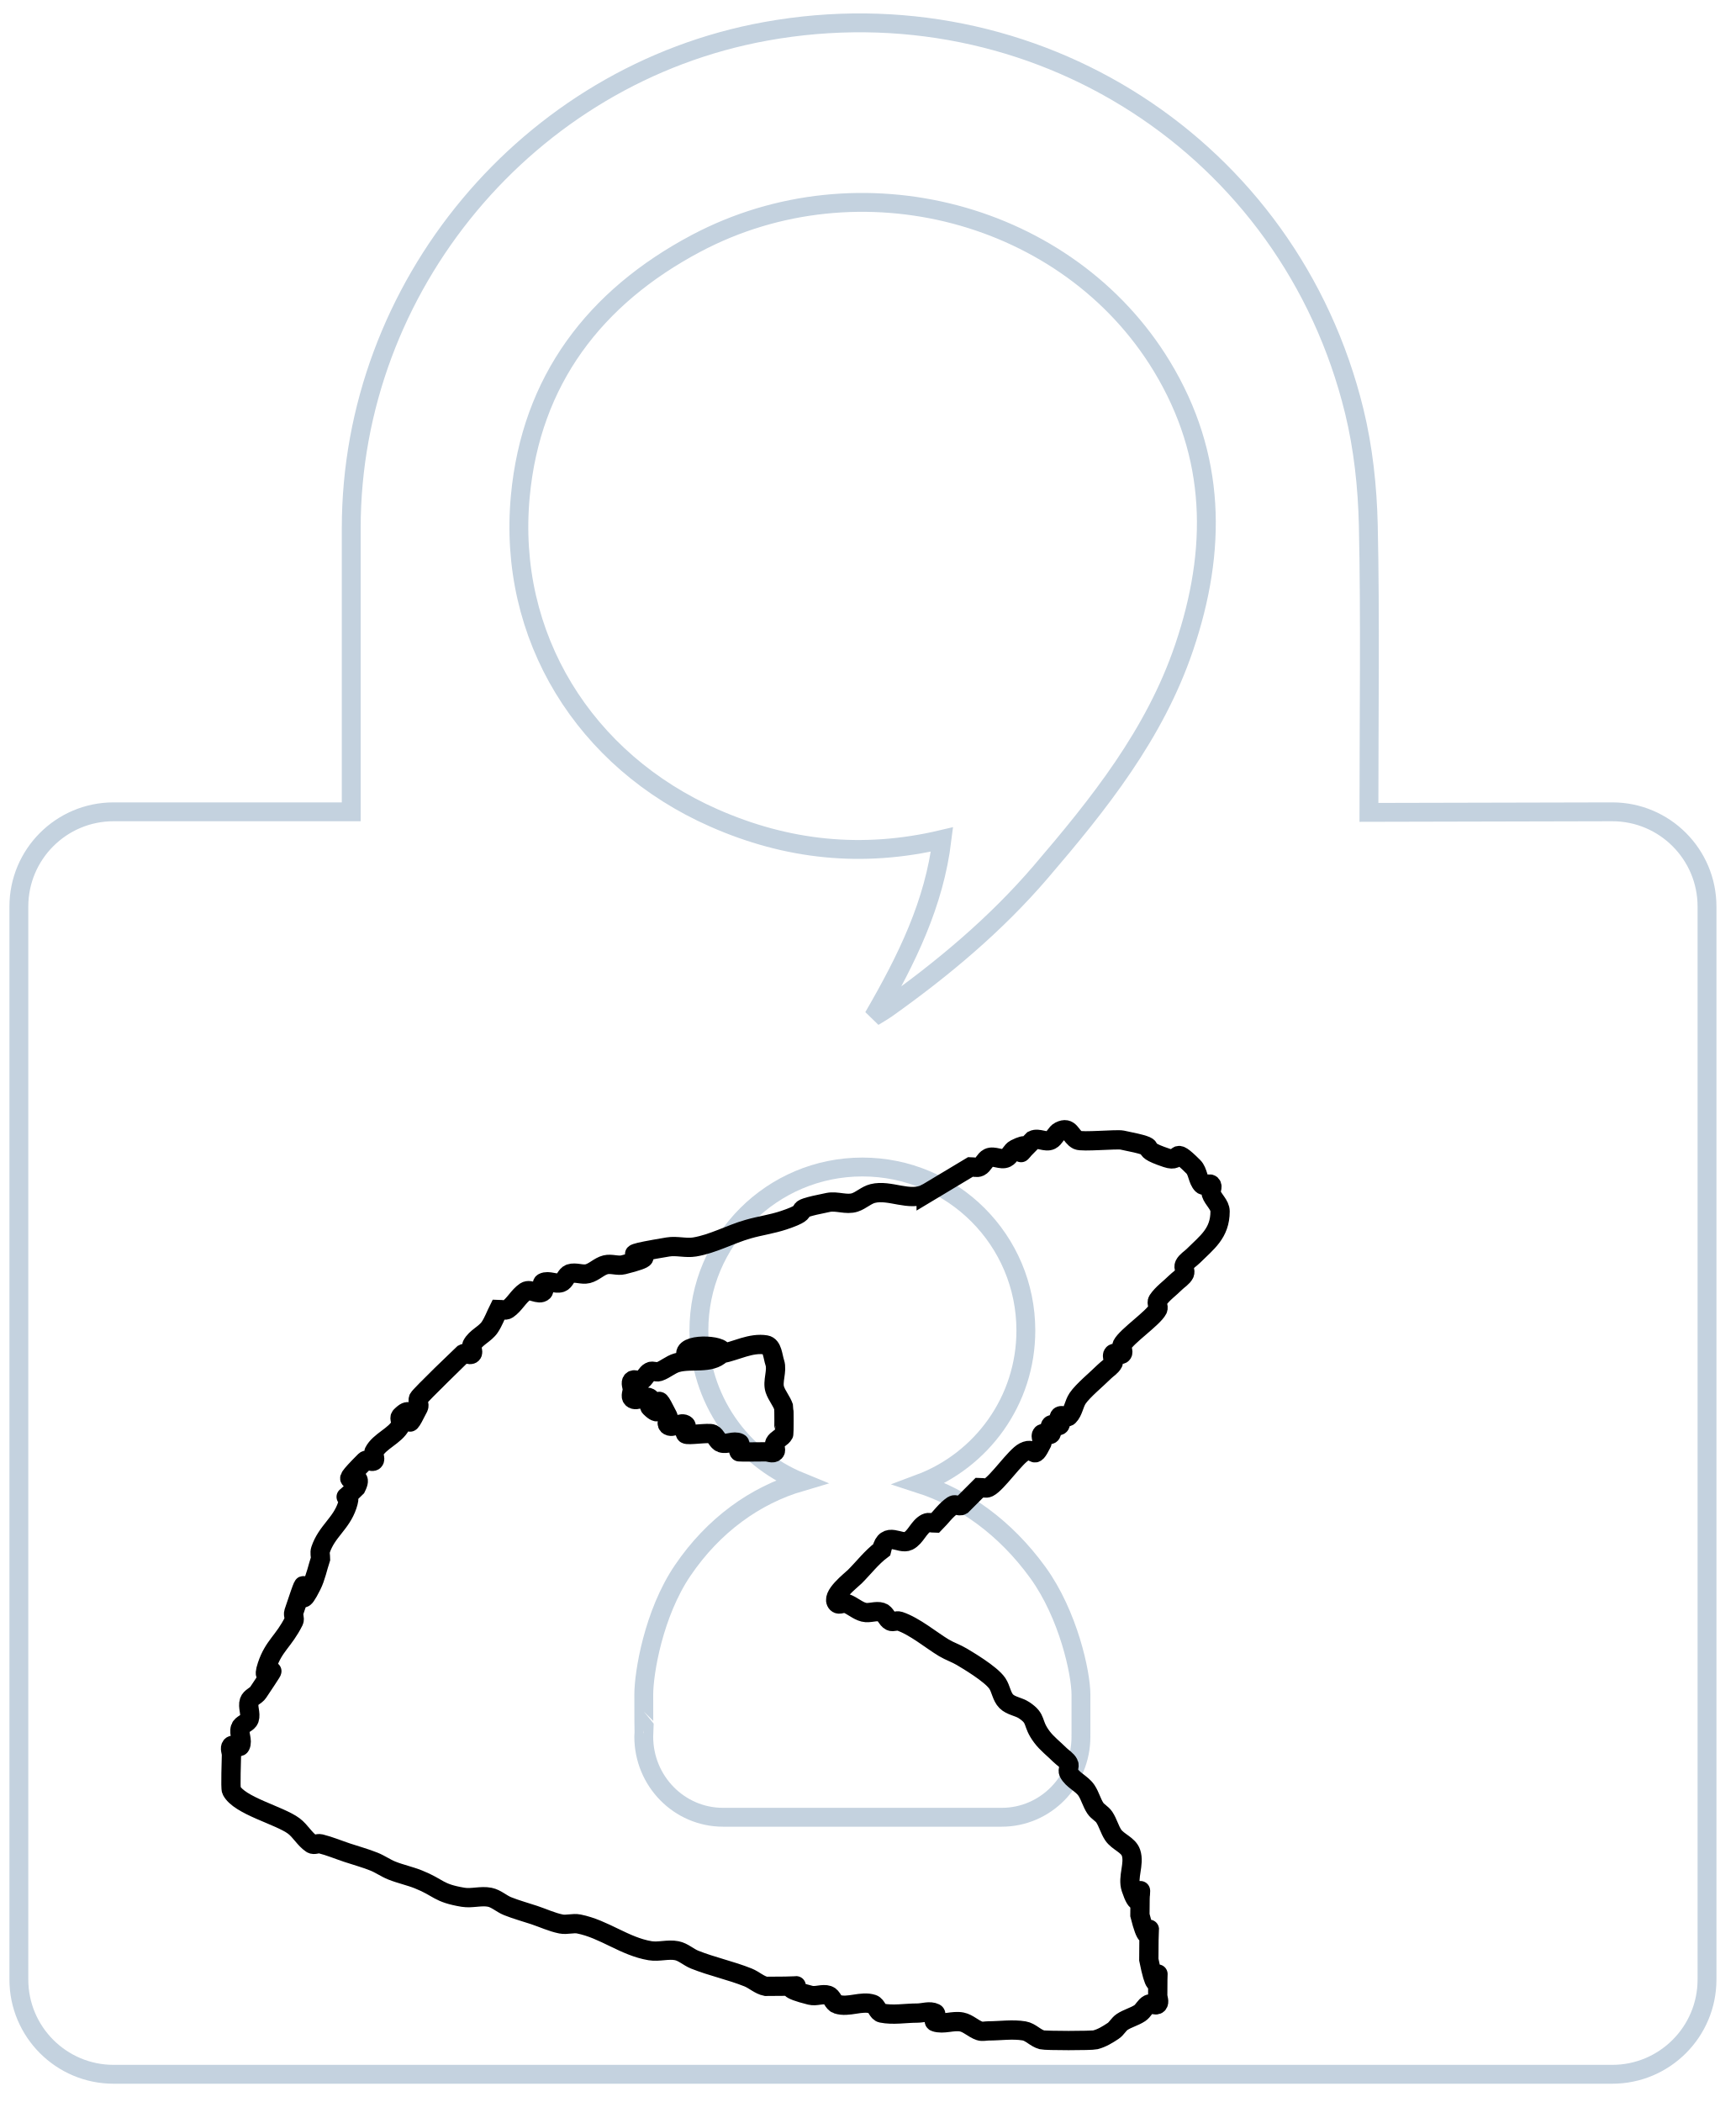
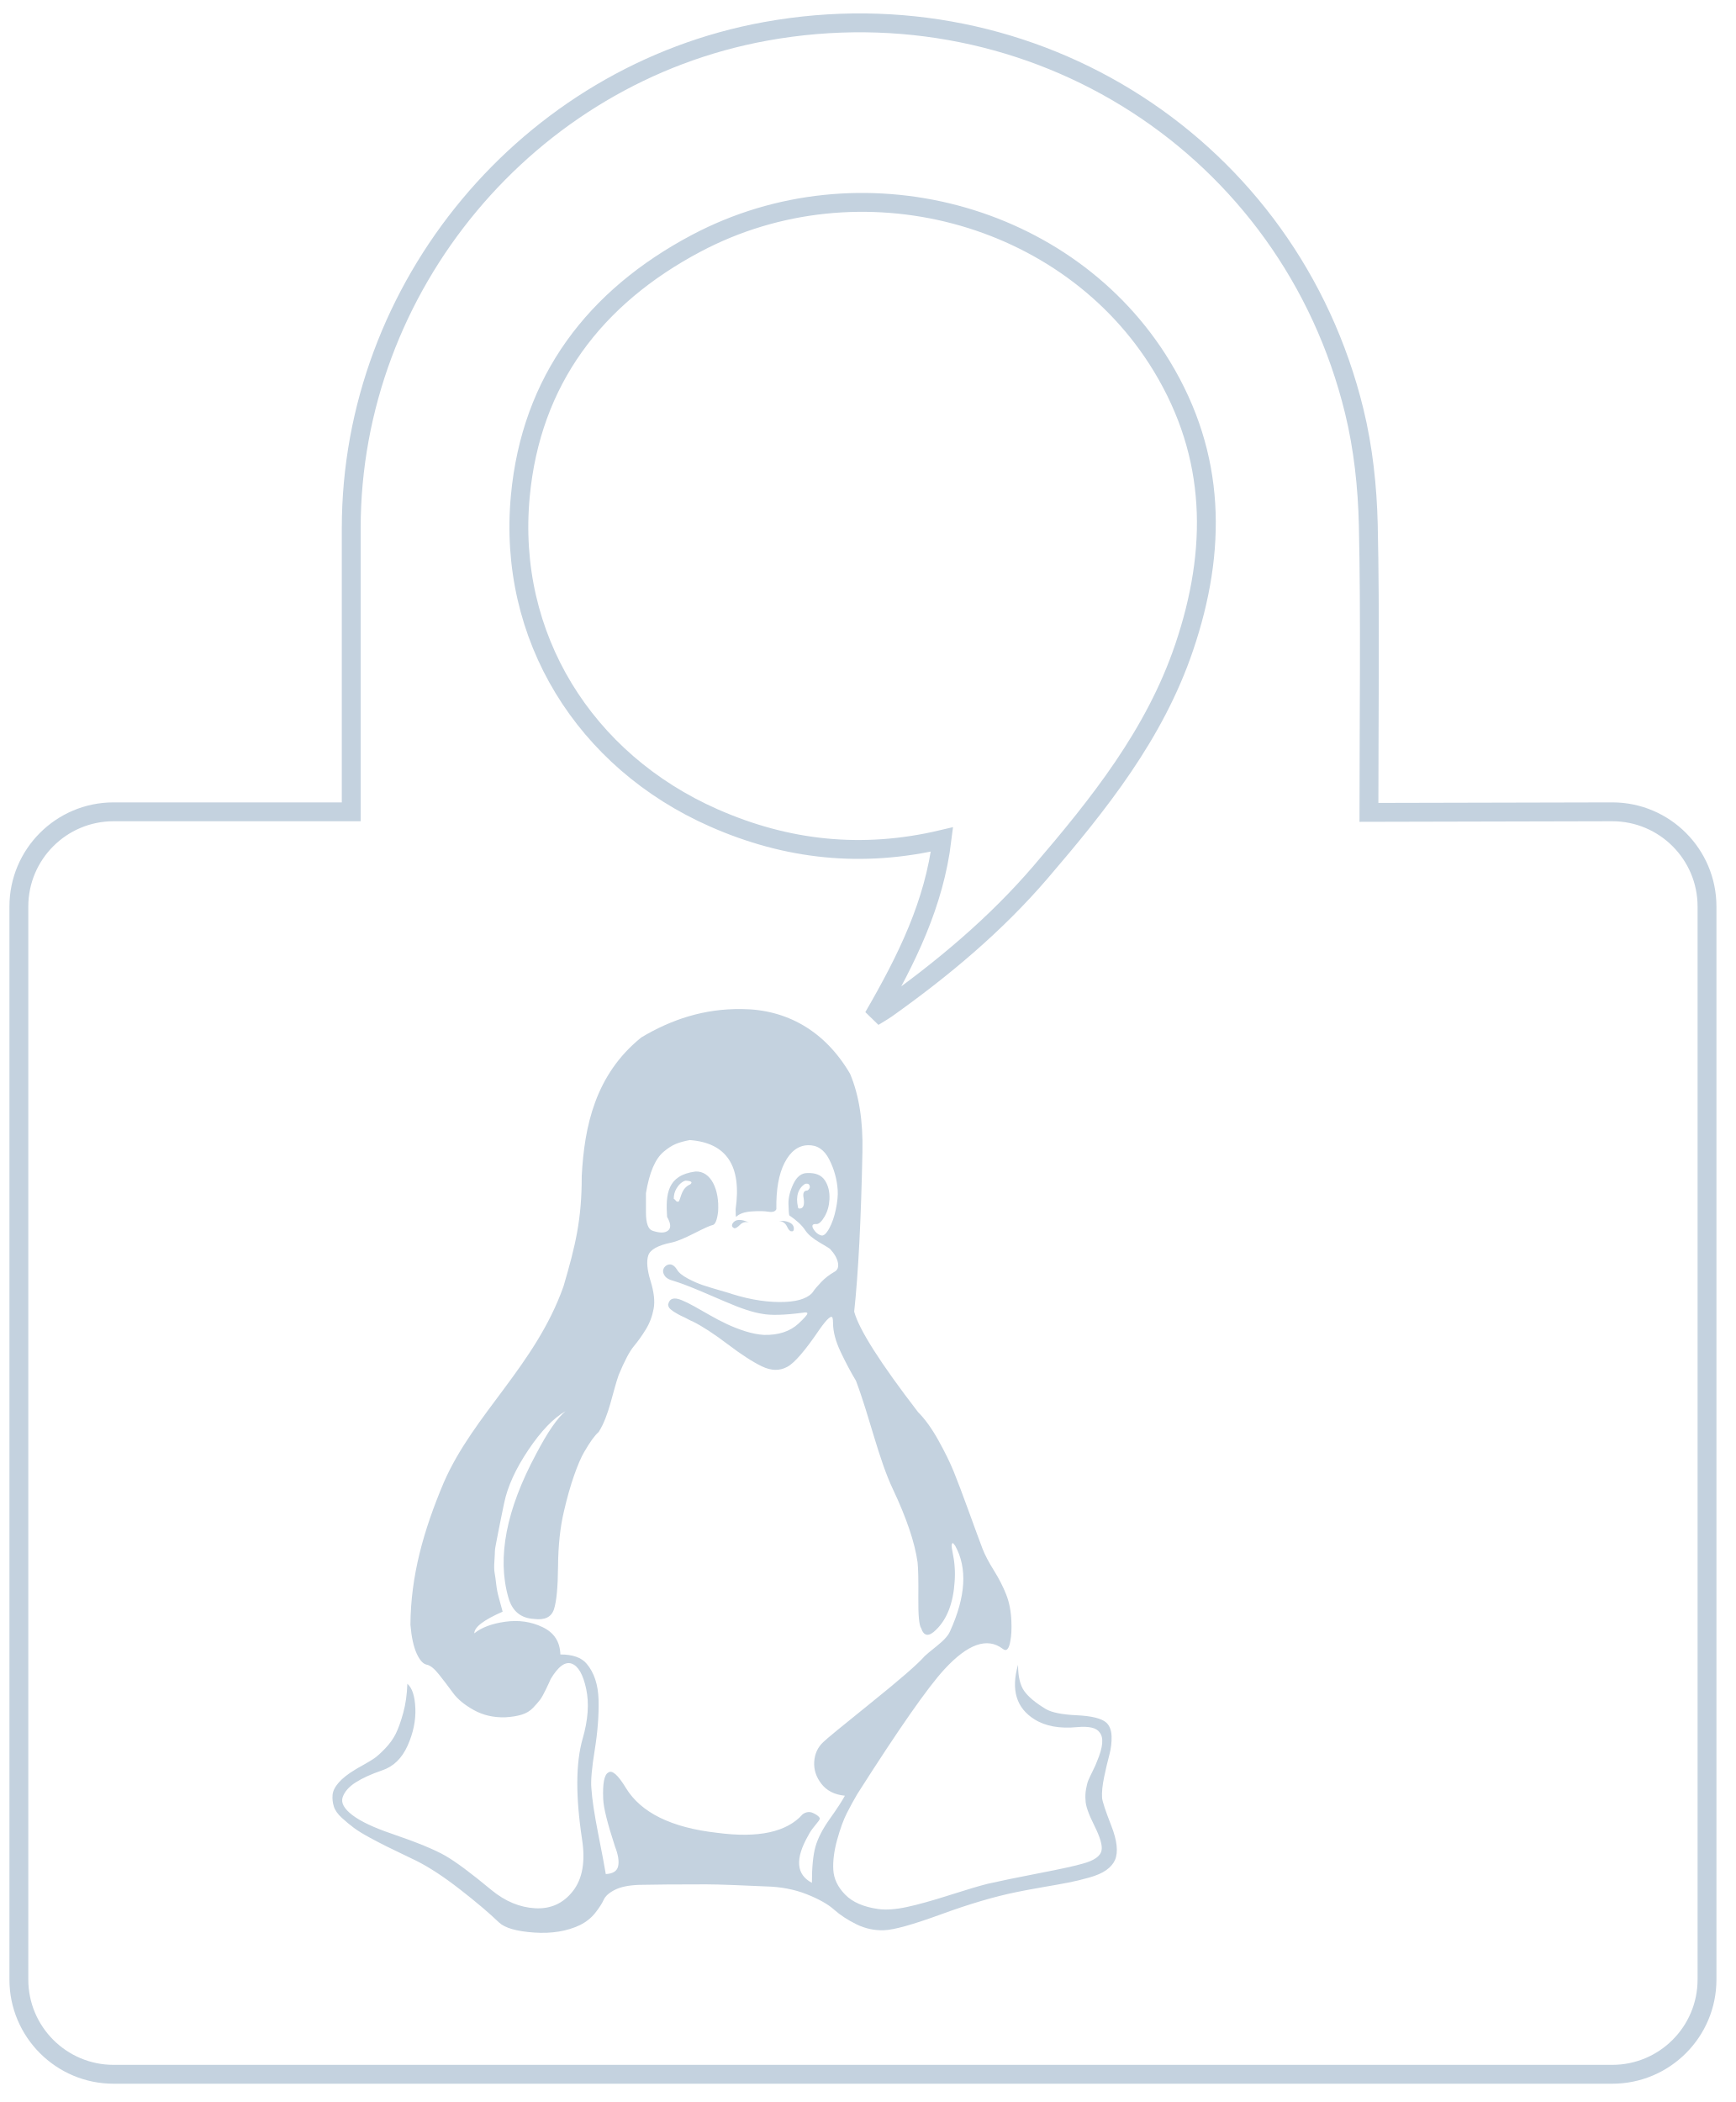
<svg xmlns="http://www.w3.org/2000/svg" version="1.1" id="Layer_1" x="0px" y="0px" width="90px" height="109px" viewBox="-1 -1 92 111" enable-background="new 0 0 90 109" xml:space="preserve">
  <defs id="defs9" />
  <g id="g3">
-     <path d="M71.574,41.851c0-4.685,0.074-10.553-0.033-15.237c-0.047-2.018-0.268-4.076-0.746-6.034   C67.374,6.581,53.823-2.125,39.594,0.45C26.998,2.729,17.621,13.968,17.621,26.786v13.865v1.17c-0.475,0-0.794-0.001-1.116,0H5.023   C2.25,41.821,0,44.07,0,46.844v56.875c0,2.773,2.25,5.023,5.023,5.023h79.451c2.775,0,5.024-2.25,5.024-5.023V46.844   c0-2.774-2.249-5.023-5.024-5.023L71.574,41.851z M52.107,95.118H37.332c-2.322,0-4.203-1.914-4.203-4.274   c0-0.063,0.007-0.127,0.009-0.19c-0.005,0-0.006-1.021-0.008-2.041c-0.001-1.129,0.511-4.289,2.061-6.574   c1.641-2.418,3.855-3.99,6.257-4.697c-3.166-1.291-5.396-4.398-5.396-8.025c0-4.789,3.88-8.668,8.667-8.668   c4.789,0,8.667,3.879,8.667,8.668c0,3.719-2.344,6.891-5.637,8.12c2.332,0.753,4.537,2.313,6.273,4.707   c1.621,2.235,2.285,5.343,2.285,6.47v2.043c-0.006,0.062,0,0.125,0,0.189C56.308,93.204,54.427,95.118,52.107,95.118    M61.779,33.104c-1.562,4.611-4.52,8.305-7.61,11.912c-2.386,2.783-5.19,5.125-8.176,7.247c-0.144,0.103-0.298,0.188-0.685,0.427   c1.781-3.076,3.217-5.998,3.633-9.404c-4.234,1.002-8.227,0.564-12.093-1.14c-6.862-3.023-10.963-9.618-10.263-17.063   c0.573-6.127,3.94-10.543,9.321-13.395c8.667-4.593,19.734-1.655,24.689,6.516C63.482,22.962,63.527,27.945,61.779,33.104" id="path5" style="opacity:1;fill:none;fill-opacity:0;stroke:#c4d2df;stroke-opacity:1" />
+     <path d="m 71.574,41.851 c 0,-4.685 0.074,-10.553 -0.033,-15.237 C 71.494,24.596 71.273,22.538 70.795,20.58 67.374,6.581 53.823,-2.125 39.594,0.45 26.998,2.729 17.621,13.968 17.621,26.786 l 0,13.865 0,1.17 c -0.475,0 -0.794,-10e-4 -1.116,0 l -11.482,0 C 2.25,41.821 0,44.07 0,46.844 l 0,56.875 c 0,2.773 2.25,5.023 5.023,5.023 l 79.451,0 c 2.775,0 5.024,-2.25 5.024,-5.023 l 0,-56.875 c 0,-2.774 -2.249,-5.023 -5.024,-5.023 z m -9.795,-8.747 c -1.562,4.611 -4.52,8.305 -7.61,11.912 -2.386,2.783 -5.19,5.125 -8.176,7.247 -0.144,0.103 -0.298,0.188 -0.685,0.427 1.781,-3.076 3.217,-5.998 3.633,-9.404 -4.234,1.002 -8.227,0.564 -12.093,-1.14 -6.862,-3.023 -10.963,-9.618 -10.263,-17.063 0.573,-6.127 3.94,-10.543 9.321,-13.395 8.667,-4.593 19.734,-1.655 24.689,6.516 2.887,4.758 2.932,9.741 1.184,14.9" id="path5" style="fill:none;stroke:#c4d2df;stroke-opacity:1" />
  </g>
-   <path style="fill:none;stroke:#000000;stroke-width:1px;stroke-linecap:butt;stroke-linejoin:miter;stroke-opacity:1" d="m 48.034,61.89 c -0.869,0.448 -1.875,-0.224 -2.771,0 -0.334,0.083 -0.597,0.353 -0.924,0.462 -0.438,0.146 -0.933,-0.091 -1.386,0 -2.403,0.481 -0.462,0.308 -2.309,0.924 -0.602,0.201 -1.237,0.287 -1.847,0.462 -0.936,0.267 -1.811,0.764 -2.771,0.924 -0.456,0.076 -0.93,-0.076 -1.386,0 -4.054,0.676 0.706,0.17 -2.309,0.924 -0.299,0.075 -0.625,-0.075 -0.924,0 -0.334,0.083 -0.59,0.378 -0.924,0.462 -0.299,0.075 -0.632,-0.097 -0.924,0 -0.207,0.069 -0.255,0.393 -0.462,0.462 -0.292,0.097 -0.648,-0.138 -0.924,0 -0.138,0.069 0.109,0.353 0,0.462 -0.218,0.218 -0.668,-0.171 -0.924,0 -0.362,0.242 -0.561,0.682 -0.924,0.924 -0.128,0.085 -0.308,0 -0.462,0 -0.154,0.308 -0.271,0.637 -0.462,0.924 -0.242,0.362 -0.729,0.534 -0.924,0.924 -0.069,0.138 0.109,0.353 0,0.462 -0.109,0.109 -0.334,-0.085 -0.462,0 -0.007,0.005 -2.227,2.144 -2.309,2.309 -0.069,0.138 0.069,0.324 0,0.462 -0.961,1.922 0.032,-0.494 -0.924,0.462 -0.109,0.109 0.069,0.324 0,0.462 -0.277,0.554 -1.108,0.831 -1.386,1.386 -0.069,0.138 0.109,0.353 0,0.462 -0.109,0.109 -0.353,-0.109 -0.462,0 -1.803,1.803 0.107,0.248 -0.462,1.386 -1.051,1.051 -0.122,-0.096 -0.462,0.924 -0.321,0.964 -1.064,1.346 -1.386,2.309 -0.049,0.146 0,0.308 0,0.462 -0.154,0.462 -0.244,0.95 -0.462,1.386 -1.057,2.114 0.191,-1.96 -0.924,1.386 -0.049,0.146 0.069,0.324 0,0.462 -0.527,1.054 -1.04,1.272 -1.386,2.309 -0.458,1.375 1.094,-0.948 -0.462,1.386 -0.121,0.181 -0.393,0.255 -0.462,0.462 -0.097,0.292 0.097,0.632 0,0.924 -0.069,0.207 -0.393,0.255 -0.462,0.462 -0.097,0.292 0.138,0.648 0,0.924 -0.069,0.138 -0.353,-0.109 -0.462,0 -0.109,0.109 0,0.308 0,0.462 0,0.242 -0.061,1.726 0,1.847 0.399,0.798 2.493,1.292 3.233,1.847 0.348,0.261 0.561,0.682 0.924,0.924 0.128,0.085 0.313,-0.037 0.462,0 0.472,0.118 0.924,0.308 1.386,0.462 0.462,0.154 0.934,0.281 1.386,0.462 0.32,0.128 0.604,0.334 0.924,0.462 0.452,0.181 0.934,0.281 1.386,0.462 1.077,0.431 0.996,0.705 2.309,0.924 0.456,0.076 0.933,-0.091 1.386,0 0.338,0.068 0.604,0.334 0.924,0.462 0.452,0.181 0.924,0.308 1.386,0.462 0.462,0.154 0.908,0.366 1.386,0.462 0.302,0.06 0.622,-0.06 0.924,0 1.326,0.265 2.361,1.163 3.695,1.386 0.456,0.076 0.933,-0.091 1.386,0 0.338,0.068 0.604,0.334 0.924,0.462 0.904,0.362 1.867,0.562 2.771,0.924 0.32,0.128 0.586,0.394 0.924,0.462 3.523,0 -0.364,-0.207 2.309,0.462 0.299,0.075 0.632,-0.097 0.924,0 0.207,0.069 0.255,0.393 0.462,0.462 0.584,0.195 1.263,-0.195 1.847,0 0.207,0.069 0.248,0.419 0.462,0.462 0.604,0.121 1.232,0 1.847,0 0.308,0 0.648,-0.138 0.924,0 0.138,0.069 -0.146,0.413 0,0.462 0.438,0.146 0.933,-0.091 1.386,0 0.338,0.068 0.597,0.353 0.924,0.462 0.146,0.049 0.308,0 0.462,0 0.616,0 1.24,-0.101 1.847,0 0.34,0.057 0.59,0.378 0.924,0.462 0.204,0.051 2.567,0.051 2.771,0 0.334,-0.084 0.637,-0.271 0.924,-0.462 0.181,-0.121 0.281,-0.341 0.462,-0.462 0.286,-0.191 0.637,-0.271 0.924,-0.462 0.181,-0.121 0.267,-0.364 0.462,-0.462 0.138,-0.069 0.353,0.109 0.462,0 0.109,-0.109 0,-0.308 0,-0.462 0,-2.877 0.138,1.15 -0.462,-1.847 0,-3.523 0.207,0.364 -0.462,-2.309 0,-3.064 0.218,0.653 -0.462,-1.386 -0.195,-0.584 0.195,-1.263 0,-1.847 -0.138,-0.413 -0.682,-0.561 -0.924,-0.924 -0.191,-0.286 -0.271,-0.637 -0.462,-0.924 -0.121,-0.181 -0.341,-0.281 -0.462,-0.462 -0.191,-0.286 -0.271,-0.637 -0.462,-0.924 -0.242,-0.362 -0.729,-0.534 -0.924,-0.924 -0.069,-0.138 0.069,-0.324 0,-0.462 -0.097,-0.195 -0.308,-0.308 -0.462,-0.462 -0.308,-0.308 -0.662,-0.575 -0.924,-0.924 -0.561,-0.748 -0.217,-0.915 -0.924,-1.386 -0.286,-0.191 -0.68,-0.218 -0.924,-0.462 -0.243,-0.243 -0.271,-0.637 -0.462,-0.924 -0.334,-0.501 -1.607,-1.241 -1.847,-1.386 -0.295,-0.177 -0.629,-0.285 -0.924,-0.462 -0.659,-0.395 -1.518,-1.122 -2.309,-1.386 -0.146,-0.049 -0.324,0.069 -0.462,0 -0.195,-0.097 -0.255,-0.393 -0.462,-0.462 -0.292,-0.097 -0.625,0.075 -0.924,0 -0.334,-0.083 -0.597,-0.353 -0.924,-0.462 -0.146,-0.049 -0.353,0.109 -0.462,0 -0.362,-0.362 0.723,-1.185 0.924,-1.386 0.462,-0.462 0.863,-0.994 1.386,-1.386 0.233,-1.018 0.95,-0.244 1.386,-0.462 0.389,-0.195 0.534,-0.729 0.924,-0.924 0.138,-0.069 0.308,0 0.462,0 0.308,-0.308 0.561,-0.682 0.924,-0.924 0.128,-0.085 0.334,0.085 0.462,0 0.308,-0.308 0.616,-0.616 0.924,-0.924 0.154,0 0.324,0.069 0.462,0 0.454,-0.227 1.393,-1.62 1.847,-1.847 0.637,-0.319 0.413,0.559 0.924,-0.462 0.069,-0.138 -0.109,-0.353 0,-0.462 0.109,-0.109 0.353,0.109 0.462,0 0.109,-0.109 -0.109,-0.353 0,-0.462 0.109,-0.109 0.353,0.109 0.462,0 0.109,-0.109 -0.109,-0.353 0,-0.462 0.109,-0.109 0.353,0.109 0.462,0 0.243,-0.243 0.271,-0.637 0.462,-0.924 0.266,-0.399 1.025,-1.025 1.386,-1.386 0.154,-0.154 0.364,-0.267 0.462,-0.462 0.069,-0.138 -0.109,-0.353 0,-0.462 0.109,-0.109 0.353,0.109 0.462,0 0.109,-0.109 -0.069,-0.324 0,-0.462 0.227,-0.454 1.62,-1.393 1.847,-1.847 0.069,-0.138 -0.085,-0.334 0,-0.462 0.242,-0.362 0.616,-0.616 0.924,-0.924 0.154,-0.154 0.364,-0.267 0.462,-0.462 0.069,-0.138 -0.069,-0.324 0,-0.462 0.097,-0.195 0.308,-0.308 0.462,-0.462 0.686,-0.686 1.386,-1.161 1.386,-2.309 0,-0.344 -0.353,-0.597 -0.462,-0.924 -0.049,-0.146 0.109,-0.353 0,-0.462 -0.109,-0.109 -0.353,0.109 -0.462,0 -0.243,-0.243 -0.218,-0.68 -0.462,-0.924 -1.167,-1.167 -0.532,-0.177 -1.386,-0.462 -1.847,-0.616 0.093,-0.443 -2.309,-0.924 -0.29,-0.058 -2.081,0.114 -2.309,0 -0.376,-0.188 -0.382,-0.733 -0.924,-0.462 -0.195,0.097 -0.267,0.364 -0.462,0.462 -0.275,0.138 -0.648,-0.138 -0.924,0 -1.532,1.532 0.435,-0.218 -0.924,0.462 -0.195,0.097 -0.267,0.364 -0.462,0.462 -0.275,0.138 -0.648,-0.138 -0.924,0 -0.195,0.097 -0.267,0.364 -0.462,0.462 -0.138,0.069 -0.308,0 -0.462,0 -0.77,0.462 -1.54,0.924 -2.309,1.386 z" id="path2986" transform="matrix(1.022222,0,0,1.022222,-1,-1.211111)" />
-   <path style="fill:none;stroke:#000000;stroke-width:1px;stroke-linecap:butt;stroke-linejoin:miter;stroke-opacity:1" d="m 37.411,70.203 c -0.616,0 -1.847,0.616 -1.847,0 0,-0.616 2.283,-0.435 1.847,0 -0.555,0.555 -1.555,0.246 -2.309,0.462 -0.331,0.095 -0.597,0.353 -0.924,0.462 -0.146,0.049 -0.324,-0.069 -0.462,0 -0.195,0.097 -0.267,0.364 -0.462,0.462 -0.138,0.069 -0.353,-0.109 -0.462,0 -0.109,0.109 0,0.308 0,0.462 0,0.154 -0.109,0.353 0,0.462 0.218,0.218 0.706,-0.218 0.924,0 0.109,0.109 -0.109,0.353 0,0.462 0.956,0.956 -0.037,-1.46 0.924,0.462 0.069,0.138 -0.109,0.353 0,0.462 0.218,0.218 0.706,-0.218 0.924,0 0.109,0.109 -0.109,0.353 0,0.462 0.094,0.094 1.202,-0.092 1.386,0 0.195,0.097 0.255,0.393 0.462,0.462 0.292,0.097 0.648,-0.138 0.924,0 0.138,0.069 -0.109,0.353 0,0.462 0.015,0.015 1.274,0 1.386,0 0.154,0 0.353,0.109 0.462,0 0.109,-0.109 -0.069,-0.324 0,-0.462 0.097,-0.195 0.364,-0.267 0.462,-0.462 0.019,-0.038 0.02,-1.326 0,-1.386 -0.109,-0.327 -0.353,-0.597 -0.462,-0.924 -0.139,-0.416 0.139,-0.97 0,-1.386 -0.109,-0.327 -0.122,-0.867 -0.462,-0.924 -0.774,-0.129 -1.54,0.308 -2.309,0.462 z" id="path2988" transform="matrix(1.022222,0,0,1.022222,-1,-1.211111)" />
+   <path d="m 40.294,63.509 c 0.2,0.018 0.342,0.114 0.424,0.287 0.082,0.173 0.159,0.26 0.232,0.26 0.091,0.018 0.137,-0.027 0.137,-0.137 0,-0.219 -0.173,-0.355 -0.519,-0.41 z m -2.377,0.383 c 0.073,0.018 0.178,-0.041 0.314,-0.178 0.137,-0.137 0.296,-0.178 0.478,-0.123 -0.437,-0.2 -0.729,-0.182 -0.874,0.055 -0.055,0.109 -0.027,0.191 0.082,0.246 z M 24.145,85.368 c 0,-0.328 0.501,-0.71 1.503,-1.148 -0.073,-0.273 -0.141,-0.524 -0.205,-0.751 -0.064,-0.228 -0.109,-0.465 -0.137,-0.71 -0.027,-0.246 -0.055,-0.442 -0.082,-0.587 -0.027,-0.146 -0.032,-0.351 -0.014,-0.615 0.018,-0.264 0.027,-0.442 0.027,-0.533 0,-0.091 0.032,-0.291 0.096,-0.601 0.064,-0.31 0.1,-0.496 0.109,-0.56 0.009,-0.064 0.055,-0.291 0.137,-0.683 0.082,-0.392 0.132,-0.633 0.15,-0.724 0.182,-0.874 0.61,-1.812 1.284,-2.814 0.674,-1.002 1.33,-1.685 1.967,-2.049 -0.437,0.364 -0.956,1.12 -1.557,2.268 -1.585,2.951 -2.077,5.483 -1.475,7.596 0.2,0.729 0.656,1.111 1.366,1.148 0.565,0.073 0.915,-0.096 1.052,-0.505 0.137,-0.41 0.209,-1.17 0.219,-2.282 0.009,-1.111 0.114,-2.086 0.314,-2.924 0.164,-0.71 0.342,-1.339 0.533,-1.885 0.191,-0.546 0.369,-0.961 0.533,-1.243 0.164,-0.282 0.305,-0.505 0.424,-0.669 0.118,-0.164 0.237,-0.301 0.355,-0.41 0.546,-0.858 0.732,-2.098 1.052,-3.006 0.31,-0.747 0.578,-1.257 0.806,-1.53 0.228,-0.273 0.442,-0.574 0.642,-0.902 0.2,-0.328 0.337,-0.692 0.41,-1.093 0.073,-0.383 0.018,-0.87 -0.164,-1.462 -0.182,-0.592 -0.223,-1.043 -0.123,-1.353 0.1,-0.31 0.505,-0.537 1.216,-0.683 0.273,-0.055 0.679,-0.219 1.216,-0.492 0.537,-0.273 0.861,-0.419 0.97,-0.437 0.146,-0.018 0.246,-0.255 0.301,-0.71 0.08,-1.16 -0.375,-2.172 -1.202,-2.131 -1.501,0.198 -1.58,1.204 -1.503,2.404 0.2,0.346 0.219,0.587 0.055,0.724 -0.164,0.137 -0.437,0.141 -0.82,0.014 -0.237,-0.073 -0.355,-0.401 -0.355,-0.984 l 0,-1.011 c 0.091,-0.546 0.214,-1.002 0.369,-1.366 0.155,-0.364 0.346,-0.642 0.574,-0.833 0.228,-0.191 0.442,-0.328 0.642,-0.41 0.2,-0.082 0.446,-0.15 0.738,-0.205 1.949,0.146 2.76,1.366 2.432,3.661 0,0.273 0.009,0.41 0.027,0.41 0.164,-0.164 0.433,-0.26 0.806,-0.287 0.373,-0.027 0.674,-0.023 0.902,0.014 0.228,0.036 0.369,-0.009 0.424,-0.137 -0.018,-1.038 0.128,-1.858 0.437,-2.459 0.31,-0.601 0.72,-0.911 1.23,-0.929 0.492,-0.018 0.87,0.232 1.134,0.751 0.264,0.519 0.414,1.061 0.451,1.626 0.018,0.273 -0.014,0.61 -0.096,1.011 -0.082,0.401 -0.2,0.742 -0.355,1.025 -0.155,0.282 -0.296,0.405 -0.424,0.369 -0.182,-0.055 -0.328,-0.182 -0.437,-0.383 -0.073,-0.164 -0.009,-0.237 0.191,-0.219 0.128,0 0.269,-0.132 0.424,-0.396 0.155,-0.264 0.241,-0.569 0.26,-0.915 0.018,-0.401 -0.064,-0.738 -0.246,-1.011 -0.182,-0.273 -0.492,-0.401 -0.929,-0.383 -0.31,0 -0.556,0.191 -0.738,0.574 -0.182,0.383 -0.269,0.738 -0.26,1.066 0.009,0.328 0.023,0.528 0.041,0.601 0.401,0.273 0.683,0.537 0.847,0.792 0.146,0.219 0.396,0.433 0.751,0.642 0.355,0.209 0.542,0.323 0.56,0.342 0.237,0.255 0.378,0.501 0.424,0.738 0.046,0.237 -0.023,0.401 -0.205,0.492 -0.255,0.146 -0.483,0.323 -0.683,0.533 -0.2,0.209 -0.346,0.383 -0.437,0.519 -0.091,0.137 -0.26,0.255 -0.505,0.355 -0.246,0.1 -0.569,0.159 -0.97,0.178 -0.856,0.036 -1.785,-0.1 -2.787,-0.41 -0.036,-0.018 -0.246,-0.082 -0.628,-0.191 -0.383,-0.109 -0.697,-0.205 -0.943,-0.287 -0.246,-0.082 -0.515,-0.2 -0.806,-0.355 -0.291,-0.155 -0.483,-0.314 -0.574,-0.478 -0.164,-0.255 -0.346,-0.328 -0.546,-0.219 -0.091,0.055 -0.15,0.132 -0.178,0.232 -0.027,0.1 3e-6,0.209 0.082,0.328 0.082,0.118 0.232,0.205 0.451,0.26 0.364,0.109 0.879,0.305 1.544,0.587 0.665,0.282 1.079,0.46 1.243,0.533 0.801,0.346 1.439,0.556 1.913,0.628 0.455,0.091 1.175,0.073 2.159,-0.055 0.182,-0.036 0.264,-0.018 0.246,0.055 -0.018,0.073 -0.173,0.246 -0.465,0.519 -0.455,0.419 -1.066,0.619 -1.831,0.601 -0.31,-0.018 -0.638,-0.082 -0.984,-0.191 -0.346,-0.109 -0.674,-0.237 -0.984,-0.383 -0.31,-0.146 -0.615,-0.305 -0.915,-0.478 -0.301,-0.173 -0.574,-0.328 -0.82,-0.465 -0.246,-0.137 -0.469,-0.246 -0.669,-0.328 -0.2,-0.082 -0.36,-0.105 -0.478,-0.068 -0.118,0.036 -0.196,0.137 -0.232,0.301 0,0.036 0.009,0.077 0.027,0.123 0.018,0.046 0.055,0.091 0.109,0.137 0.055,0.046 0.109,0.087 0.164,0.123 0.055,0.036 0.132,0.082 0.232,0.137 0.1,0.055 0.182,0.096 0.246,0.123 0.064,0.027 0.155,0.073 0.273,0.137 0.118,0.064 0.205,0.105 0.26,0.123 0.51,0.255 1.125,0.656 1.844,1.202 0.72,0.546 1.325,0.938 1.817,1.175 0.492,0.237 0.938,0.246 1.339,0.027 0.383,-0.2 0.956,-0.865 1.721,-1.995 0.401,-0.565 0.628,-0.765 0.683,-0.601 0.018,0.055 0.027,0.146 0.027,0.273 0,0.455 0.137,0.97 0.41,1.544 0.273,0.574 0.542,1.079 0.806,1.516 0.733,1.944 1.204,4.167 1.967,5.765 0.72,1.53 1.152,2.814 1.298,3.853 0.036,0.328 0.05,0.956 0.041,1.885 -0.009,0.929 0.041,1.466 0.15,1.612 0.146,0.437 0.41,0.465 0.792,0.082 0.583,-0.565 0.911,-1.421 0.984,-2.568 0.036,-0.51 -5e-6,-1.02 -0.109,-1.53 -0.073,-0.346 -0.064,-0.51 0.027,-0.492 l 0.109,0.137 c 0.656,1.184 0.565,2.696 -0.273,4.536 -0.091,0.219 -0.319,0.474 -0.683,0.765 -0.364,0.291 -0.583,0.474 -0.656,0.546 -0.364,0.419 -1.312,1.243 -2.842,2.473 -1.53,1.23 -2.377,1.926 -2.541,2.09 -0.291,0.273 -0.451,0.619 -0.478,1.038 -0.027,0.419 0.1,0.811 0.383,1.175 0.282,0.364 0.697,0.574 1.243,0.628 -0.146,0.273 -0.41,0.679 -0.792,1.216 -0.383,0.537 -0.638,1.029 -0.765,1.475 -0.128,0.446 -0.191,1.088 -0.191,1.926 -0.838,-0.437 -0.902,-1.275 -0.191,-2.514 0.073,-0.146 0.168,-0.291 0.287,-0.437 0.118,-0.146 0.205,-0.255 0.26,-0.328 0.055,-0.073 0.073,-0.128 0.055,-0.164 -0.055,-0.091 -0.173,-0.178 -0.355,-0.26 -0.182,-0.082 -0.364,-0.059 -0.546,0.068 -0.838,0.947 -2.35,1.275 -4.536,0.984 -2.423,-0.273 -4.035,-1.066 -4.836,-2.377 -0.419,-0.692 -0.729,-0.965 -0.929,-0.82 -0.219,0.109 -0.31,0.583 -0.273,1.421 0.018,0.455 0.228,1.293 0.628,2.514 0.164,0.419 0.219,0.761 0.164,1.025 -0.055,0.264 -0.273,0.405 -0.656,0.424 -0.055,-0.346 -0.187,-1.047 -0.396,-2.104 -0.209,-1.057 -0.332,-1.876 -0.369,-2.459 -0.036,-0.383 0.023,-1.052 0.178,-2.008 0.155,-0.956 0.223,-1.84 0.205,-2.65 C 30.712,88.095 30.502,87.453 30.102,86.98 29.828,86.652 29.364,86.488 28.708,86.488 28.69,85.814 28.376,85.331 27.766,85.04 27.155,84.748 26.495,84.653 25.785,84.753 25.074,84.853 24.528,85.058 24.145,85.368 z M 41.305,62.771 c -0.135,-0.573 0.021,-1.01 0.383,-1.23 0.164,-0.036 0.246,0.027 0.246,0.191 -0.036,0.091 -0.082,0.146 -0.137,0.164 -0.182,0 -0.246,0.137 -0.191,0.41 0.055,0.364 -0.018,0.546 -0.219,0.546 -0.055,0 -0.082,-0.027 -0.082,-0.082 z m -6.585,-0.437 c 0,-0.2 0.046,-0.378 0.137,-0.533 0.091,-0.155 0.191,-0.269 0.301,-0.342 0.109,-0.073 0.191,-0.1 0.246,-0.082 0.255,0.018 0.319,0.082 0.191,0.191 -0.455,0.205 -0.466,0.612 -0.601,0.902 -0.142,0.076 -0.17,-0.085 -0.273,-0.137 z M 17.806,92.608 c -0.364,0.219 -0.647,0.442 -0.847,0.669 -0.2,0.228 -0.31,0.446 -0.328,0.656 -0.018,0.209 0.005,0.414 0.068,0.615 0.064,0.2 0.205,0.401 0.424,0.601 0.219,0.2 0.433,0.378 0.642,0.533 0.209,0.155 0.483,0.323 0.82,0.505 0.337,0.182 0.624,0.332 0.861,0.451 0.237,0.118 0.528,0.26 0.874,0.424 0.346,0.164 0.592,0.282 0.738,0.355 0.692,0.346 1.471,0.856 2.336,1.53 0.865,0.674 1.553,1.257 2.063,1.749 0.31,0.291 0.929,0.469 1.858,0.533 0.929,0.064 1.74,-0.068 2.432,-0.396 0.328,-0.164 0.597,-0.378 0.806,-0.642 0.209,-0.264 0.36,-0.496 0.451,-0.697 0.091,-0.2 0.291,-0.378 0.601,-0.533 0.31,-0.155 0.738,-0.241 1.284,-0.26 0.801,-0.018 1.986,-0.027 3.552,-0.027 0.346,0 0.865,0.014 1.557,0.041 0.692,0.027 1.22,0.05 1.585,0.068 0.801,0.018 1.526,0.155 2.172,0.41 0.647,0.255 1.134,0.528 1.462,0.82 0.328,0.291 0.724,0.551 1.189,0.779 0.465,0.228 0.952,0.332 1.462,0.314 0.528,-0.018 1.539,-0.301 3.033,-0.847 1.494,-0.546 2.823,-0.938 3.989,-1.175 0.346,-0.073 0.811,-0.159 1.394,-0.26 0.583,-0.1 1.038,-0.182 1.366,-0.246 0.328,-0.064 0.688,-0.15 1.079,-0.26 0.392,-0.109 0.697,-0.241 0.915,-0.396 0.219,-0.155 0.373,-0.332 0.465,-0.533 0.182,-0.419 0.118,-1.025 -0.191,-1.817 -0.31,-0.792 -0.474,-1.289 -0.492,-1.489 -0.018,-0.291 0.018,-0.656 0.109,-1.093 0.091,-0.437 0.182,-0.824 0.273,-1.161 0.091,-0.337 0.132,-0.669 0.123,-0.997 -0.009,-0.328 -0.105,-0.574 -0.287,-0.738 -0.255,-0.219 -0.774,-0.346 -1.557,-0.383 -0.783,-0.036 -1.33,-0.146 -1.639,-0.328 -0.546,-0.328 -0.929,-0.647 -1.148,-0.956 -0.219,-0.31 -0.328,-0.774 -0.328,-1.394 -0.383,1.33 -0.091,2.295 0.874,2.896 0.583,0.364 1.339,0.501 2.268,0.41 0.619,-0.055 1.011,0.036 1.175,0.273 0.237,0.273 0.191,0.792 -0.137,1.557 -0.036,0.109 -0.109,0.273 -0.219,0.492 -0.109,0.219 -0.187,0.383 -0.232,0.492 -0.046,0.109 -0.087,0.264 -0.123,0.465 -0.036,0.2 -0.046,0.401 -0.027,0.601 0,0.273 0.155,0.72 0.465,1.339 0.31,0.619 0.437,1.057 0.383,1.312 -0.055,0.31 -0.392,0.546 -1.011,0.71 -0.364,0.109 -1.134,0.278 -2.309,0.505 -1.175,0.228 -2.081,0.414 -2.719,0.56 -0.437,0.109 -1.111,0.31 -2.022,0.601 -0.911,0.291 -1.662,0.501 -2.254,0.628 -0.592,0.128 -1.098,0.164 -1.516,0.109 -0.783,-0.109 -1.371,-0.364 -1.762,-0.765 -0.392,-0.401 -0.601,-0.838 -0.628,-1.312 -0.027,-0.474 0.041,-1.006 0.205,-1.598 0.164,-0.592 0.337,-1.066 0.519,-1.421 0.182,-0.355 0.364,-0.688 0.546,-0.997 2.204,-3.461 3.743,-5.665 4.618,-6.612 1.239,-1.348 2.268,-1.712 3.088,-1.093 0.2,0.164 0.337,0.027 0.41,-0.41 0.055,-0.291 0.073,-0.638 0.055,-1.038 -0.018,-0.528 -0.109,-1.002 -0.273,-1.421 -0.164,-0.419 -0.383,-0.847 -0.656,-1.284 -0.273,-0.437 -0.474,-0.82 -0.601,-1.148 -0.146,-0.383 -0.387,-1.038 -0.724,-1.967 -0.337,-0.929 -0.606,-1.639 -0.806,-2.131 -0.2,-0.492 -0.474,-1.047 -0.82,-1.667 -0.346,-0.619 -0.701,-1.111 -1.066,-1.475 -2.004,-2.605 -3.133,-4.381 -3.388,-5.328 0.219,-2.04 0.364,-4.864 0.437,-8.47 0.036,-1.639 -0.182,-3.019 -0.656,-4.14 -1.342,-2.29 -3.374,-3.414 -5.738,-3.429 -2.001,-0.028 -3.731,0.55 -5.328,1.503 -2.449,1.974 -3.023,4.734 -3.159,7.35 0.003,2.291 -0.33,3.68 -0.967,5.847 -1.484,4.19 -4.776,6.773 -6.353,10.41 -1.077,2.555 -1.743,4.927 -1.762,7.528 0.055,0.647 0.164,1.152 0.328,1.516 0.164,0.364 0.346,0.565 0.546,0.601 0.182,0.036 0.396,0.209 0.642,0.519 0.246,0.31 0.492,0.633 0.738,0.97 0.246,0.337 0.615,0.642 1.107,0.915 0.492,0.273 1.047,0.401 1.667,0.383 0.328,-0.018 0.615,-0.064 0.861,-0.137 0.246,-0.073 0.451,-0.196 0.615,-0.369 0.164,-0.173 0.287,-0.314 0.369,-0.424 0.082,-0.109 0.187,-0.296 0.314,-0.56 0.128,-0.264 0.209,-0.442 0.246,-0.533 0.401,-0.674 0.774,-0.947 1.12,-0.82 0.346,0.128 0.601,0.574 0.765,1.339 0.164,0.765 0.1,1.649 -0.191,2.65 -0.364,1.275 -0.373,3.051 -0.027,5.328 0.182,1.184 0.018,2.099 -0.492,2.746 -0.51,0.647 -1.175,0.947 -1.995,0.902 -0.82,-0.046 -1.594,-0.369 -2.323,-0.97 -1.075,-0.893 -1.89,-1.498 -2.445,-1.817 -0.556,-0.319 -1.498,-0.706 -2.828,-1.161 -0.965,-0.328 -1.667,-0.66 -2.104,-0.997 -0.437,-0.337 -0.606,-0.651 -0.505,-0.943 0.1,-0.291 0.328,-0.551 0.683,-0.779 0.355,-0.228 0.824,-0.442 1.407,-0.642 0.601,-0.2 1.052,-0.638 1.353,-1.312 0.301,-0.674 0.437,-1.334 0.41,-1.981 -0.027,-0.647 -0.168,-1.079 -0.424,-1.298 -0.018,0.565 -0.091,1.079 -0.219,1.544 -0.128,0.465 -0.26,0.833 -0.396,1.107 -0.137,0.273 -0.323,0.533 -0.56,0.779 -0.237,0.246 -0.428,0.419 -0.574,0.519 -0.146,0.1 -0.342,0.219 -0.587,0.355 -0.246,0.137 -0.396,0.223 -0.451,0.26 z" id="path4" style="fill:#c4d2df;fill-opacity:1;stroke:none" />
</svg>
